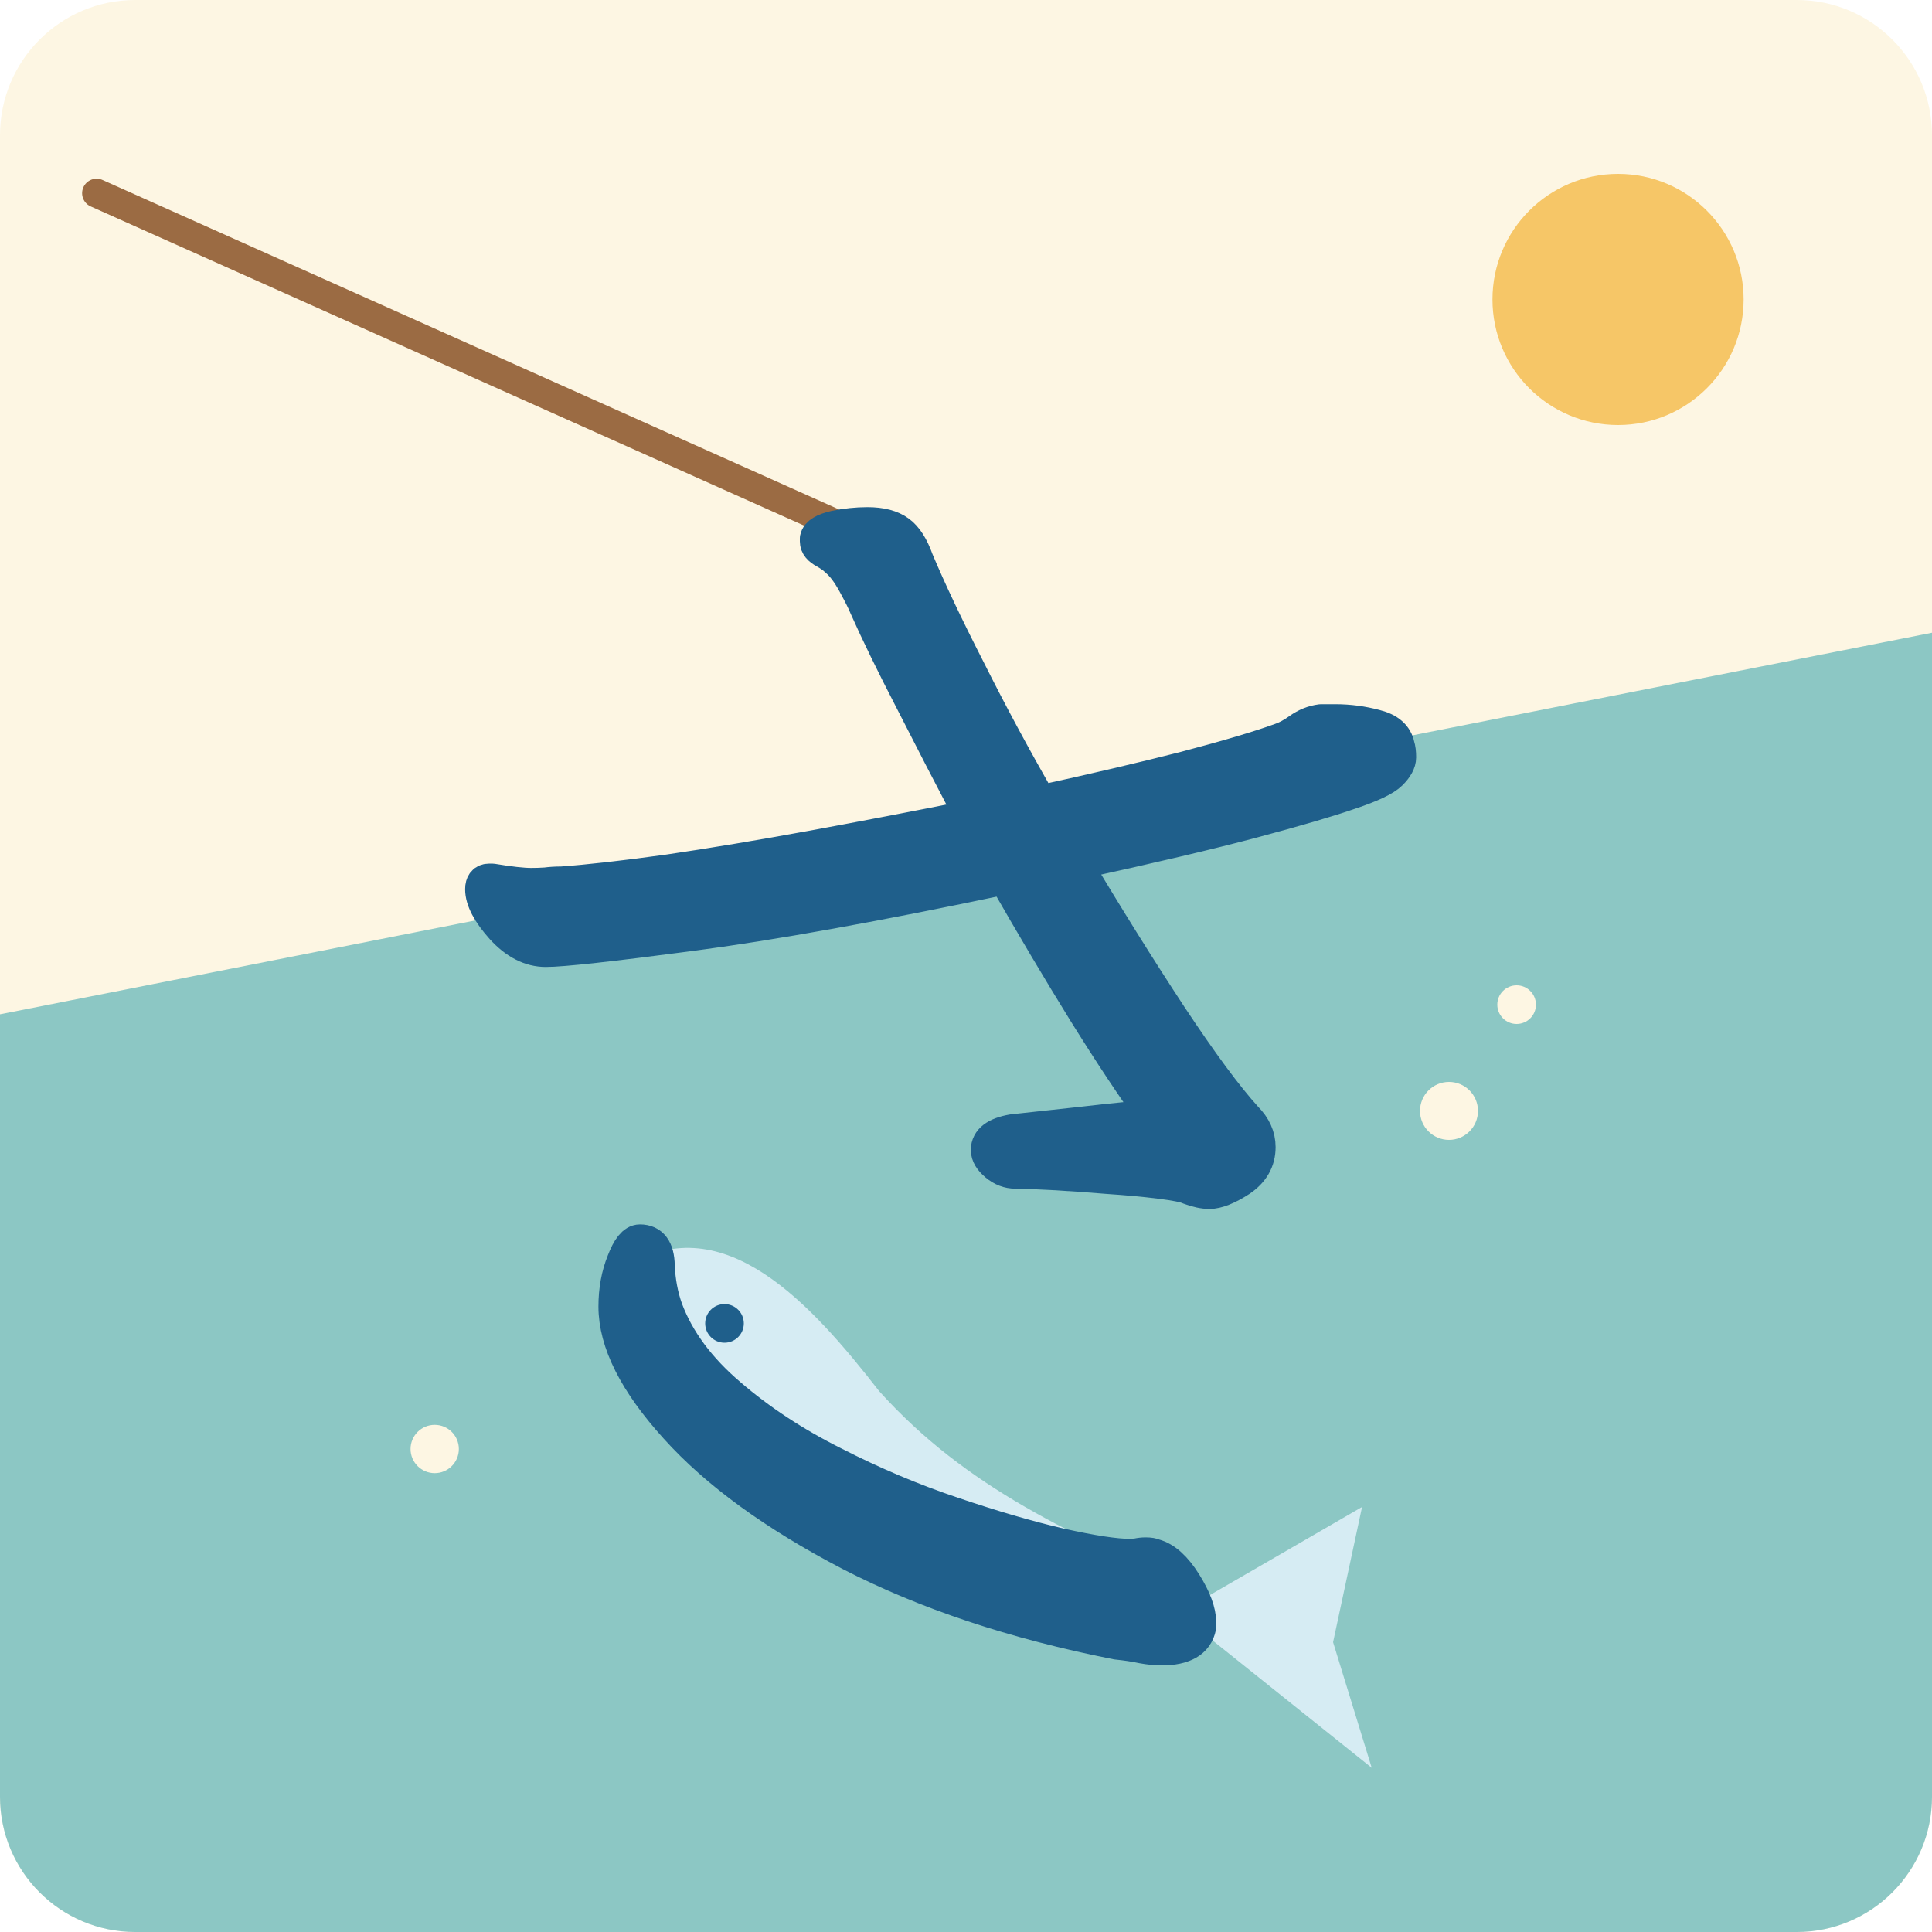
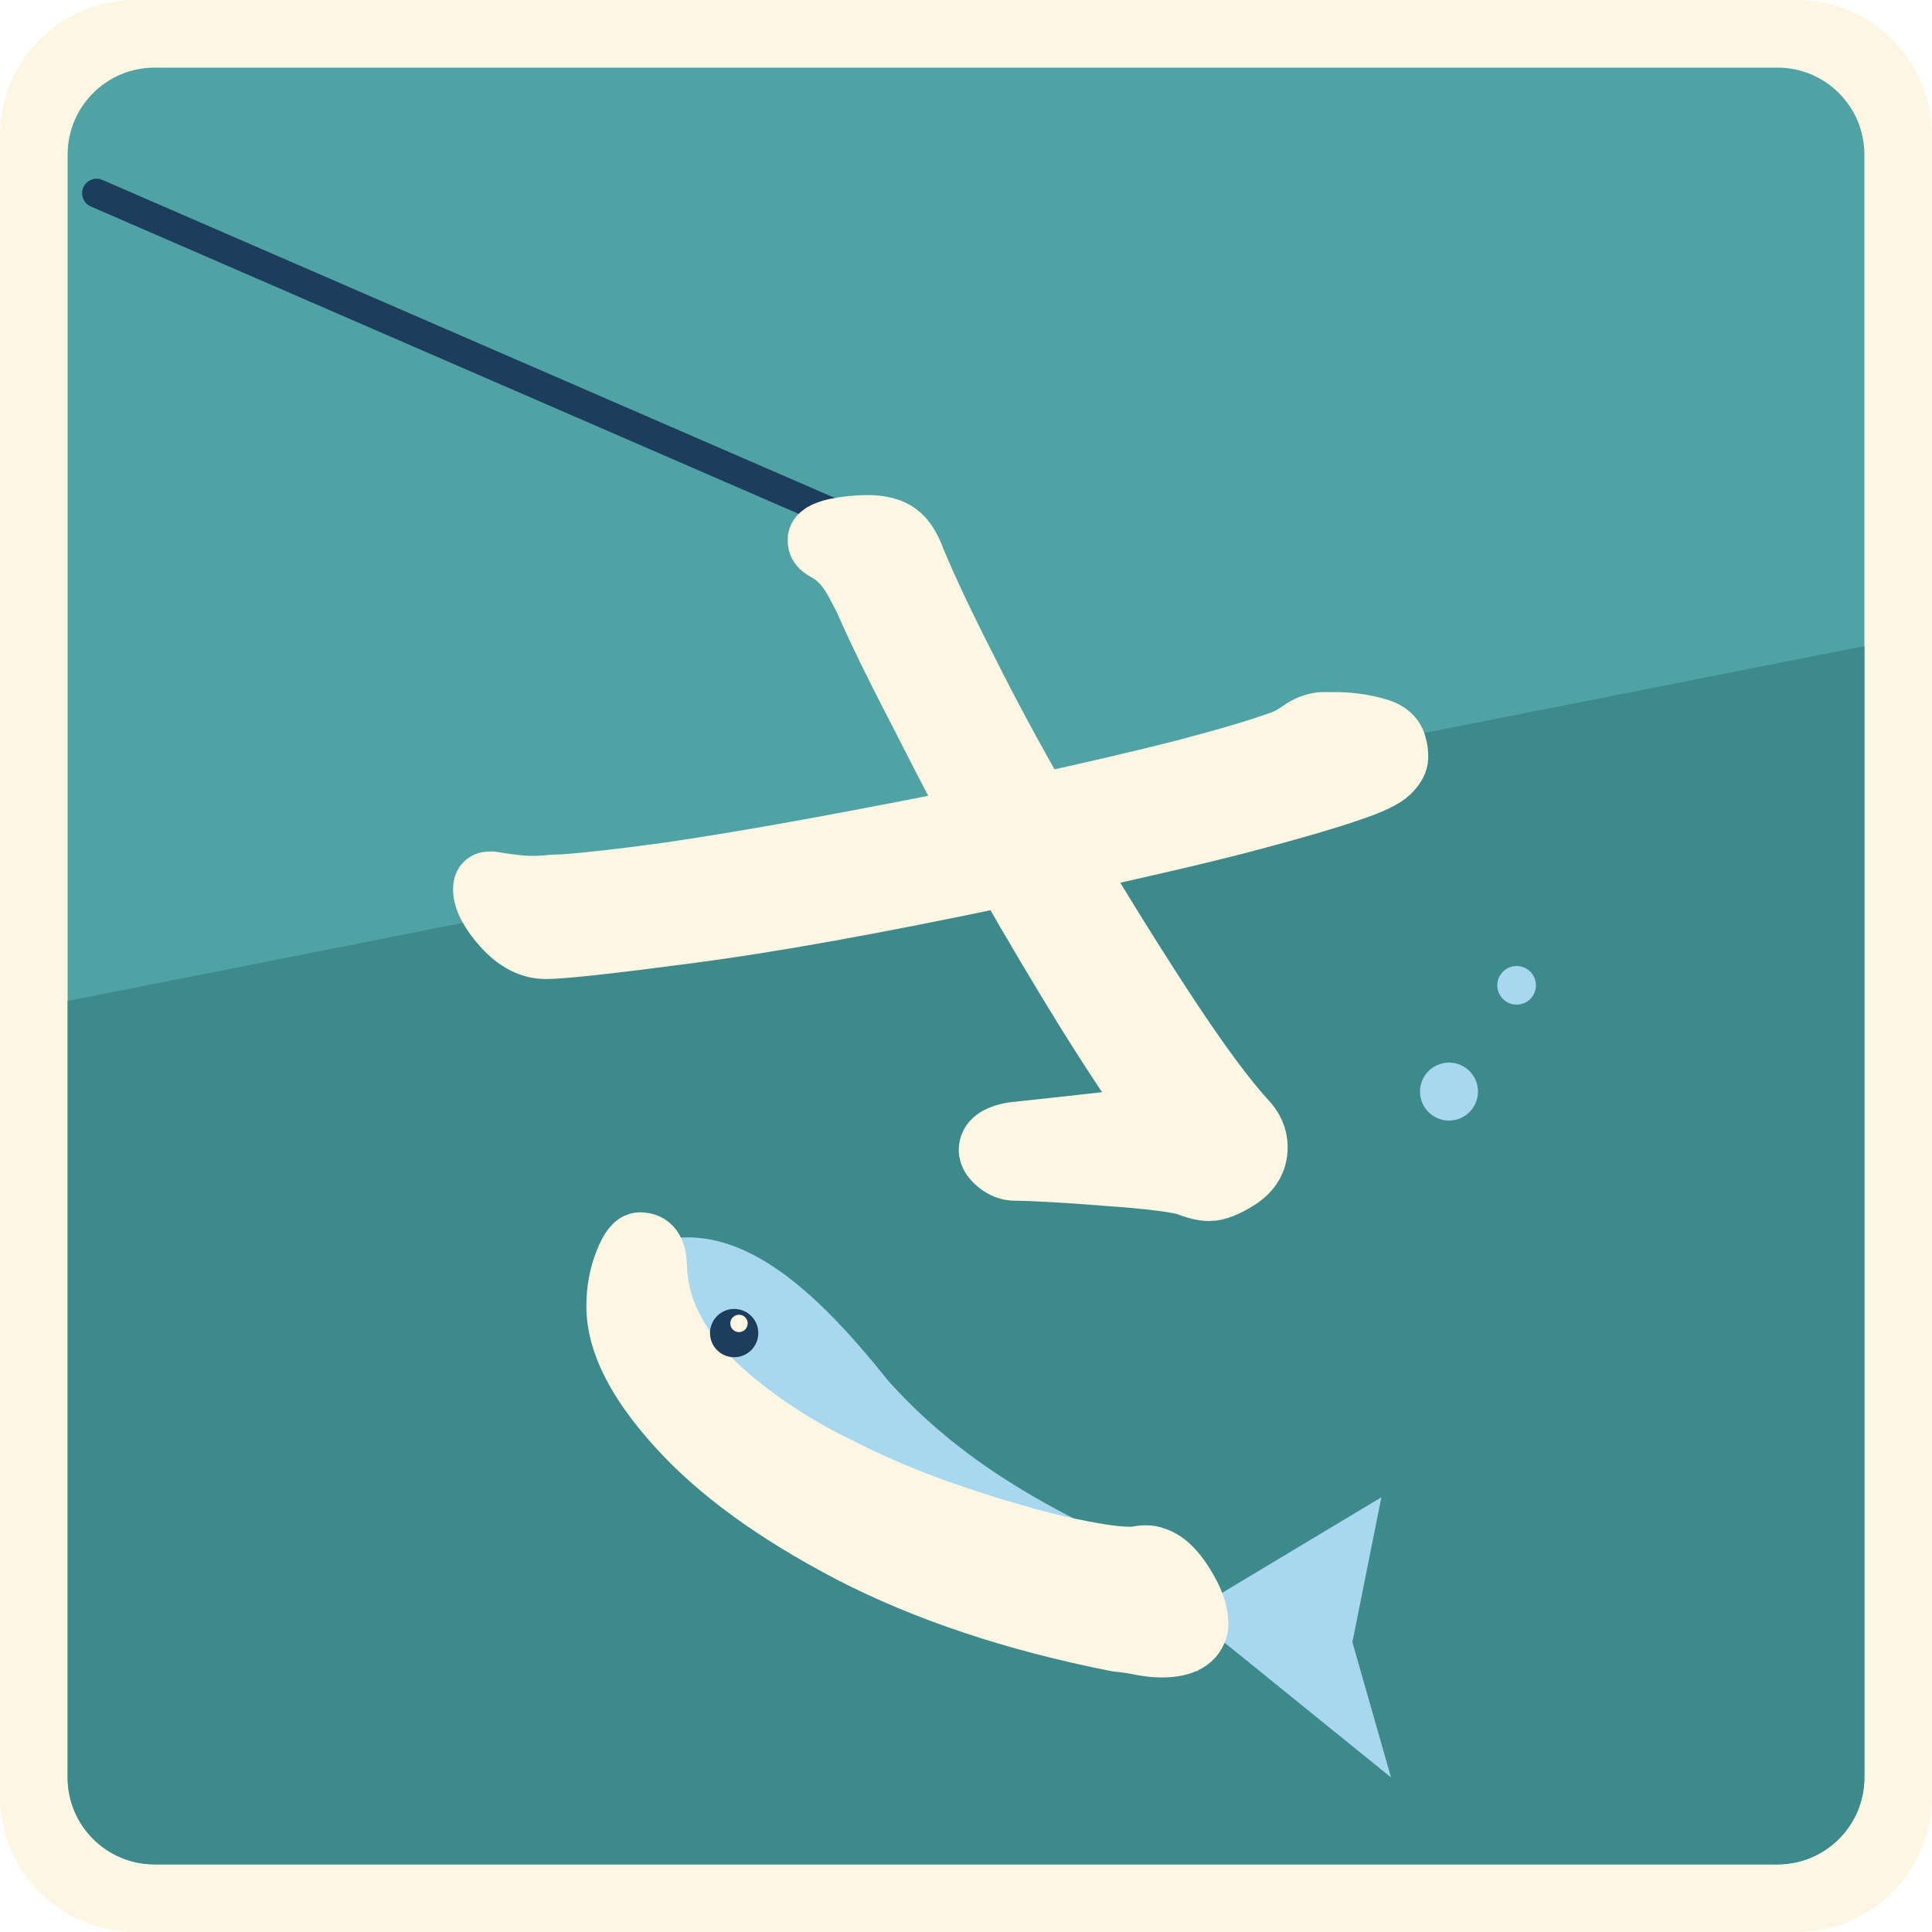
<svg xmlns="http://www.w3.org/2000/svg" viewBox="0 0 400 400">
  <rect width="400" height="400" rx="28" fill="#fdf6e3" />
-   <circle cx="335" cy="62" r="26" fill="#f6c667" />
-   <path d="M0 210L400 131V372A28 28 0 0 1 372 400H28A28 28 0 0 1 0 372Z" fill="#8cc7c4" />
-   <path d="M20 40L172 108" stroke="#9b6b43" stroke-width="6" stroke-linecap="round" />
-   <path d="M130 262C150 250 168 270 182 288C200 308 222 318 250 330L246 344C200 336 158 318 140 296C130 284 126 272 130 262Z" fill="#d6ecf3" />
-   <path d="M244 334L282 312L276 340L284 366Z" fill="#d6ecf3" />
-   <g fill="#fdf6e3">
-     <circle cx="300" cy="230" r="6" />
-     <circle cx="314" cy="208" r="4" />
-     <circle cx="90" cy="300" r="5" />
+   <defs>
+     <clipPath id="card">
+       <rect x="14" y="14" width="372" height="372" rx="18" />
+     </clipPath>
+   </defs>
+   <rect x="14" y="14" width="372" height="372" rx="18" fill="#4fa3a5" />
+   <g clip-path="url(#card)">
+     <path d="M0 210L400 131V400H0Z" fill="#3d8a8c" />
+     <path d="M20 40L172 106" stroke="#1d3d5c" stroke-width="6" stroke-linecap="round" />
+     <path d="M126 262C148 246 168 266 184 286C202 306 224 316 252 328L248 346C200 338 156 320 138 298C126 284 122 272 126 262Z" fill="#a8d8f0" />
+     <path d="M246 334L286 310L280 340L288 368Z" fill="#a8d8f0" />
  </g>
-   <path id="glyph" d="M276.5 149.3L273.5 149.3Q271.1 149.6 269.0 151.1Q266.9 152.6 265.1 153.2Q258.5 155.6 245.2 159.1Q231.8 162.5 215.3 166.1Q207.2 152.0 200.5 138.6Q193.7 125.3 189.8 116.0Q188.3 111.8 186.1 110.2Q183.8 108.5 179.6 108.5Q176.3 108.5 172.9 109.2Q169.4 110.0 169.1 111.5L169.1 112.1Q169.1 113.3 170.8 114.2Q172.4 115.1 173.3 116.0Q175.1 117.5 176.9 120.8Q178.7 124.1 179.3 125.6Q182.9 133.7 188.8 145.1Q194.6 156.5 201.2 169.1Q184.7 172.4 168.4 175.4Q152.0 178.4 138.4 180.4Q124.7 182.3 116.3 182.9Q114.5 182.9 113.0 183.1Q111.5 183.2 110.0 183.2Q107.3 183.2 101.9 182.3L101.3 182.3Q99.8 182.3 99.8 184.1Q99.8 187.4 104.0 192.1Q108.2 196.7 113.0 196.7Q118.1 196.7 143.1 193.4Q168.2 190.1 208.1 181.7Q216.5 196.4 224.6 209.5Q232.7 222.5 239.0 231.2Q233.6 231.5 224.3 232.6Q215.0 233.6 209.6 234.2Q204.5 235.1 204.5 238.1Q204.5 239.6 206.3 241.1Q208.1 242.6 210.2 242.6Q212.6 242.6 218.0 242.9Q223.4 243.2 229.4 243.7Q235.4 244.1 240.2 244.7Q245.0 245.3 246.2 245.9Q248.6 246.8 250.4 246.8Q252.8 246.8 256.7 244.3Q260.6 241.7 260.6 237.5Q260.6 234.2 257.9 231.5Q251.9 224.9 242.3 210.4Q232.7 195.8 222.5 178.7Q245.9 173.6 259.4 170.0Q272.9 166.4 279.5 164.1Q286.1 161.9 287.9 160.1Q289.7 158.3 289.7 156.8Q289.7 155.3 289.4 154.4Q288.8 151.4 284.8 150.4Q280.7 149.3 276.5 149.3ZM248.3 336.8L248.3 335.9Q248.3 332.6 245.3 327.8Q242.3 323.0 239.0 322.1Q238.4 321.8 237.2 321.8Q236.3 321.8 235.4 322.0Q234.5 322.1 233.9 322.1Q229.4 322.1 219.5 319.9Q209.6 317.6 197.2 313.4Q184.7 309.2 172.6 303.0Q160.4 296.9 151.0 288.8Q141.5 280.7 137.9 271.1Q136.4 266.9 136.2 262.0Q136.1 257.0 132.5 257.0Q130.7 257.0 129.1 261.2Q127.4 265.4 127.4 270.5Q127.4 281.6 140.0 295.5Q152.6 309.5 176.0 321.7Q199.4 333.8 231.2 340.1Q234.2 340.4 236.5 340.9Q238.7 341.3 240.5 341.3Q247.4 341.3 248.3 336.8Z" fill="#1f5f8b" stroke="#1f5f8b" stroke-width="7" stroke-linejoin="round" />
-   <circle cx="150" cy="274" r="4" fill="#1f5f8b" />
+   <path id="glyph" d="M276.5 149.3L273.5 149.3Q271.1 149.6 269.0 151.1Q266.9 152.6 265.1 153.2Q258.5 155.6 245.2 159.1Q231.8 162.5 215.3 166.1Q207.2 152.0 200.5 138.6Q193.7 125.3 189.8 116.0Q188.3 111.8 186.1 110.2Q183.8 108.5 179.6 108.5Q176.3 108.5 172.9 109.2Q169.4 110.0 169.1 111.5L169.1 112.1Q169.1 113.3 170.8 114.2Q172.4 115.1 173.3 116.0Q175.1 117.5 176.9 120.8Q178.7 124.1 179.3 125.6Q182.9 133.7 188.8 145.1Q194.6 156.5 201.2 169.1Q184.7 172.4 168.4 175.4Q152.0 178.4 138.4 180.4Q124.7 182.3 116.3 182.9Q114.5 182.9 113.0 183.1Q111.5 183.2 110.0 183.2Q107.3 183.2 101.9 182.3L101.3 182.3Q99.8 182.3 99.8 184.1Q99.8 187.4 104.0 192.1Q108.2 196.7 113.0 196.7Q118.1 196.7 143.1 193.4Q168.2 190.1 208.1 181.7Q216.5 196.4 224.6 209.5Q232.7 222.5 239.0 231.2Q233.6 231.5 224.3 232.6Q215.0 233.6 209.6 234.2Q204.5 235.1 204.5 238.1Q204.5 239.6 206.3 241.1Q208.1 242.6 210.2 242.6Q212.6 242.6 218.0 242.9Q223.4 243.2 229.4 243.7Q235.4 244.1 240.2 244.7Q245.0 245.3 246.2 245.9Q248.6 246.8 250.4 246.8Q252.8 246.8 256.7 244.3Q260.6 241.7 260.6 237.5Q260.6 234.2 257.9 231.5Q251.9 224.9 242.3 210.4Q232.7 195.8 222.5 178.7Q245.9 173.6 259.4 170.0Q272.9 166.4 279.5 164.1Q286.1 161.9 287.9 160.1Q289.7 158.3 289.7 156.8Q289.7 155.3 289.4 154.4Q288.8 151.4 284.8 150.4Q280.7 149.3 276.5 149.3ZM248.3 336.8L248.3 335.9Q248.3 332.6 245.3 327.8Q242.3 323.0 239.0 322.1Q238.4 321.8 237.2 321.8Q236.3 321.8 235.4 322.0Q234.5 322.1 233.9 322.1Q229.4 322.1 219.5 319.9Q209.6 317.6 197.2 313.4Q184.7 309.2 172.6 303.0Q160.4 296.9 151.0 288.8Q141.5 280.7 137.9 271.1Q136.4 266.9 136.2 262.0Q136.1 257.0 132.5 257.0Q130.7 257.0 129.1 261.2Q127.4 265.4 127.4 270.5Q127.4 281.6 140.0 295.5Q152.6 309.5 176.0 321.7Q199.4 333.8 231.2 340.1Q234.2 340.4 236.5 340.9Q238.7 341.3 240.5 341.3Q247.4 341.3 248.3 336.8Z" fill="#fdf6e3" stroke="#fdf6e3" stroke-width="12" stroke-linejoin="round" />
+   <g clip-path="url(#card)">
+     <circle cx="152" cy="276" r="5" fill="#1d3d5c" />
+     <circle cx="153" cy="274" r="1.8" fill="#fdf6e3" />
+     <g fill="#a8d8f0">
+       <circle cx="300" cy="226" r="6" />
+       <circle cx="314" cy="204" r="4" />
+     </g>
+   </g>
</svg>
